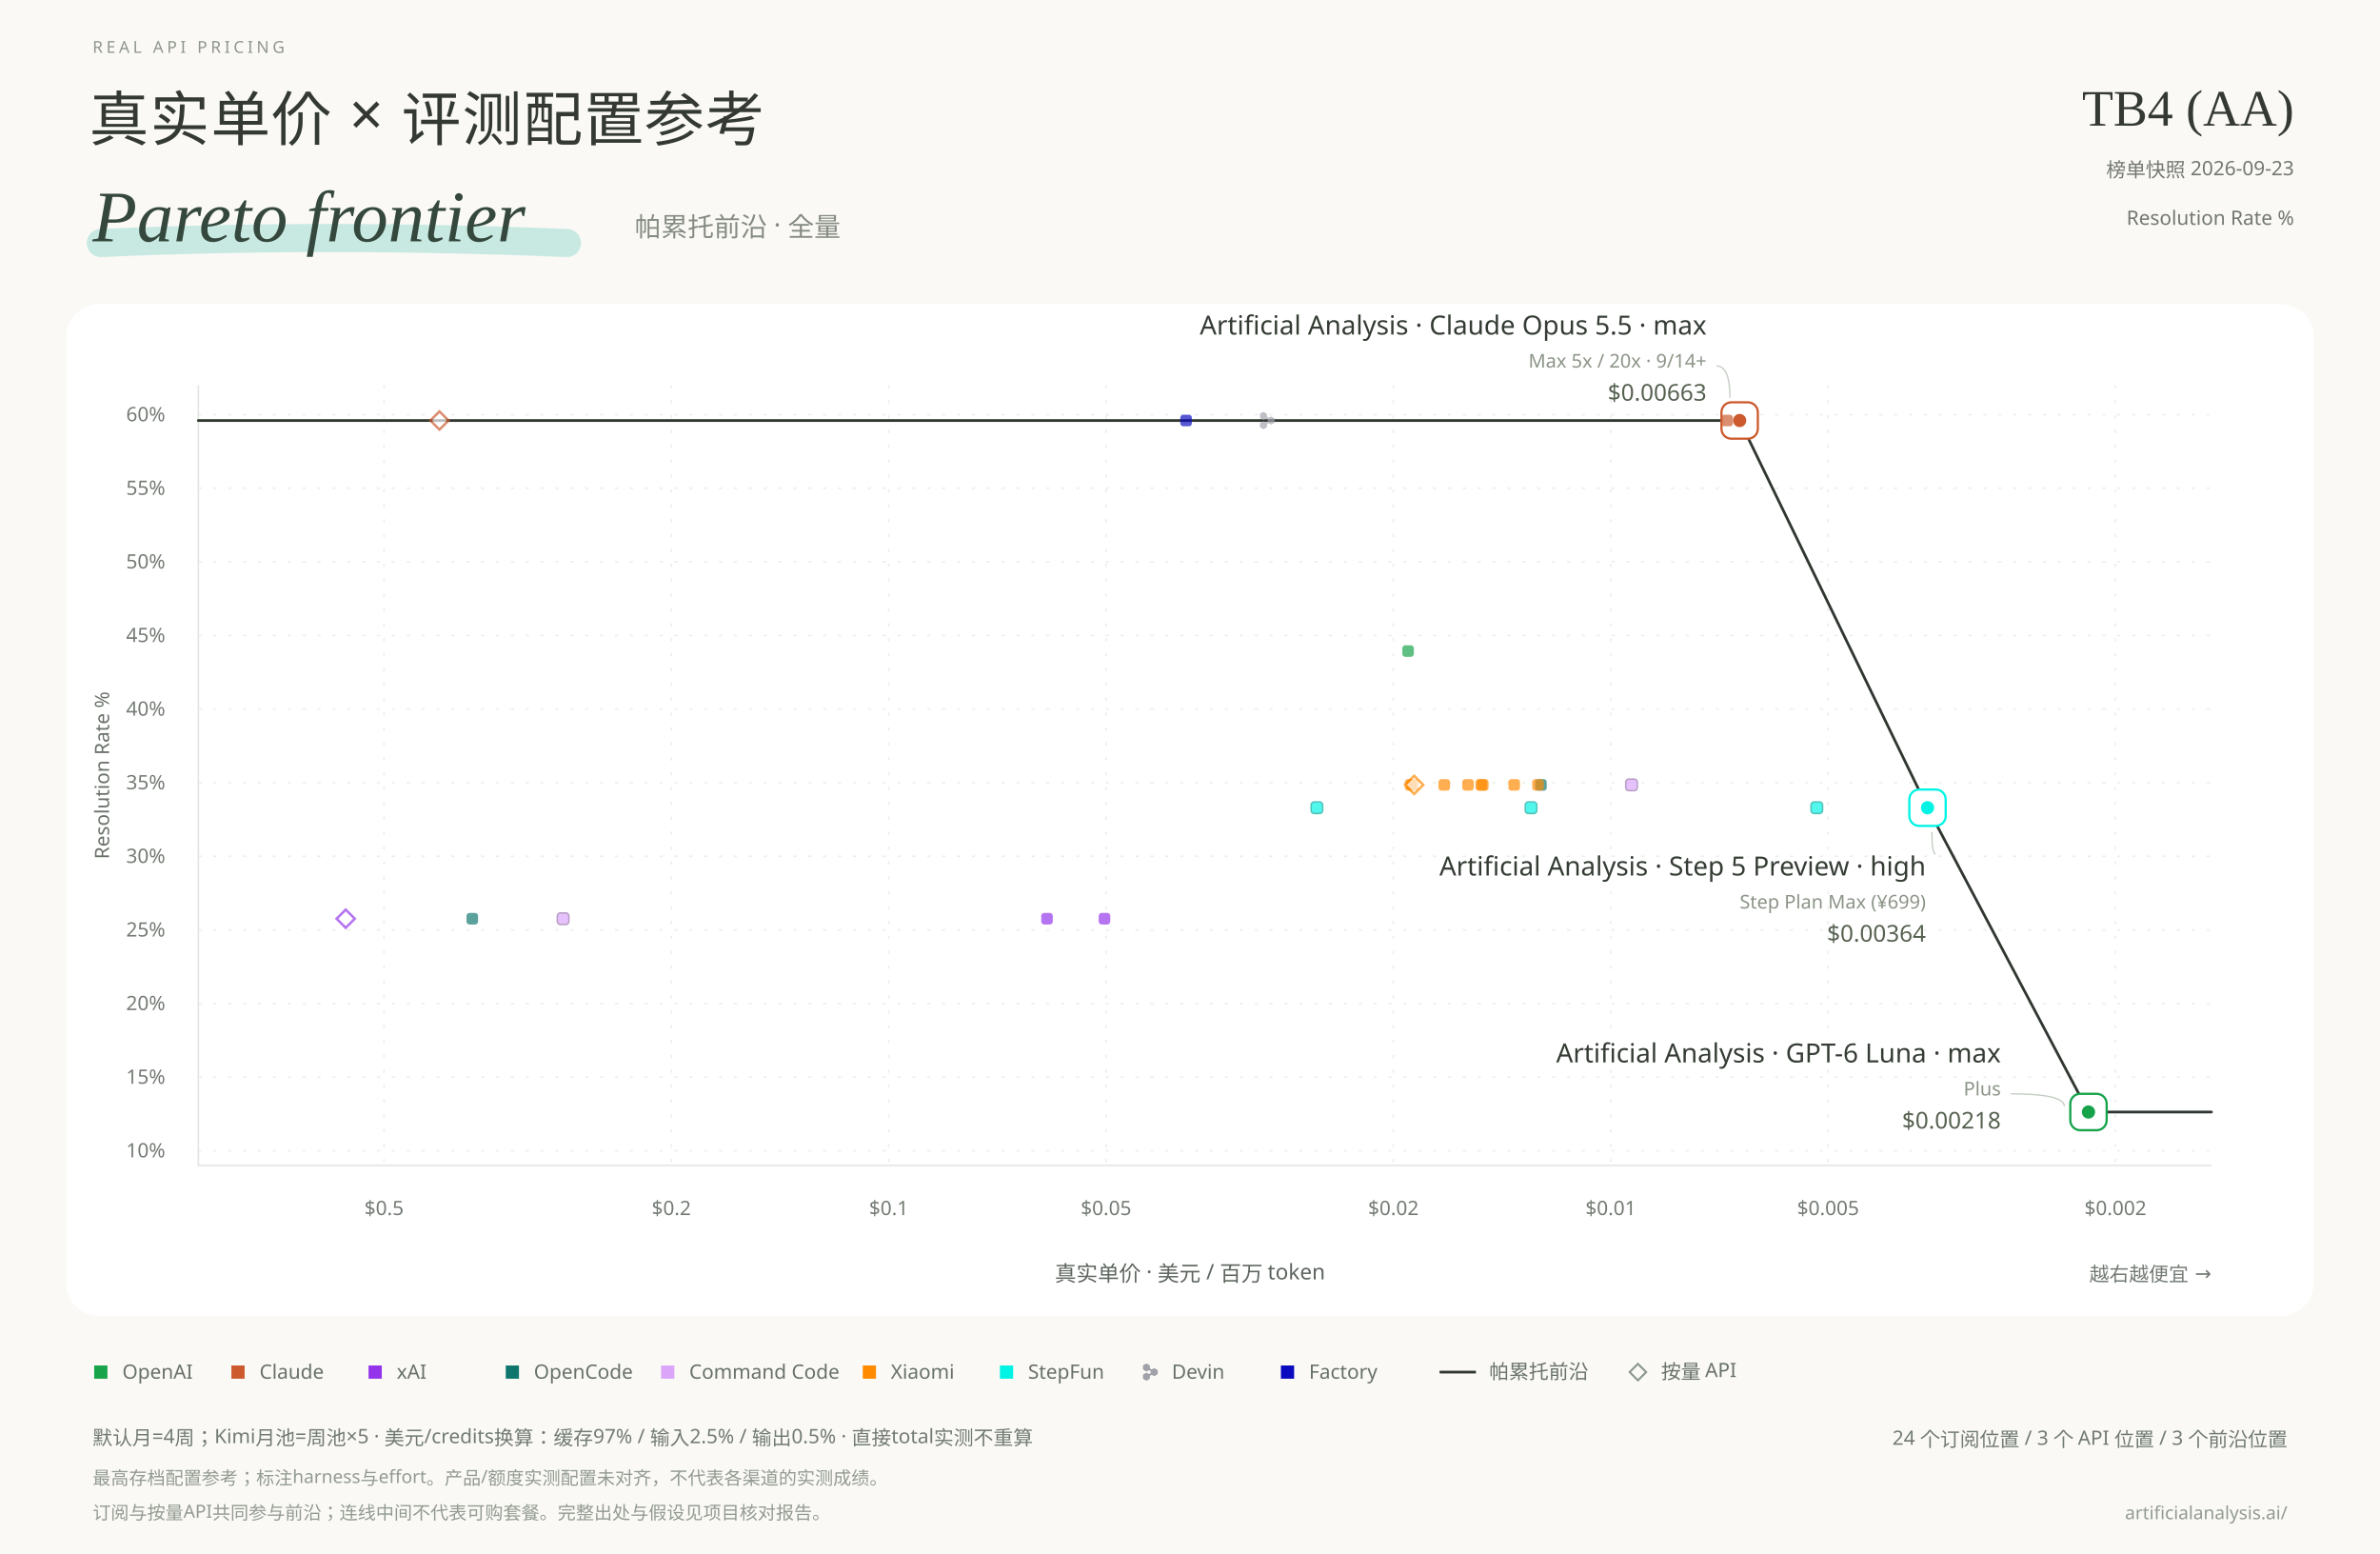
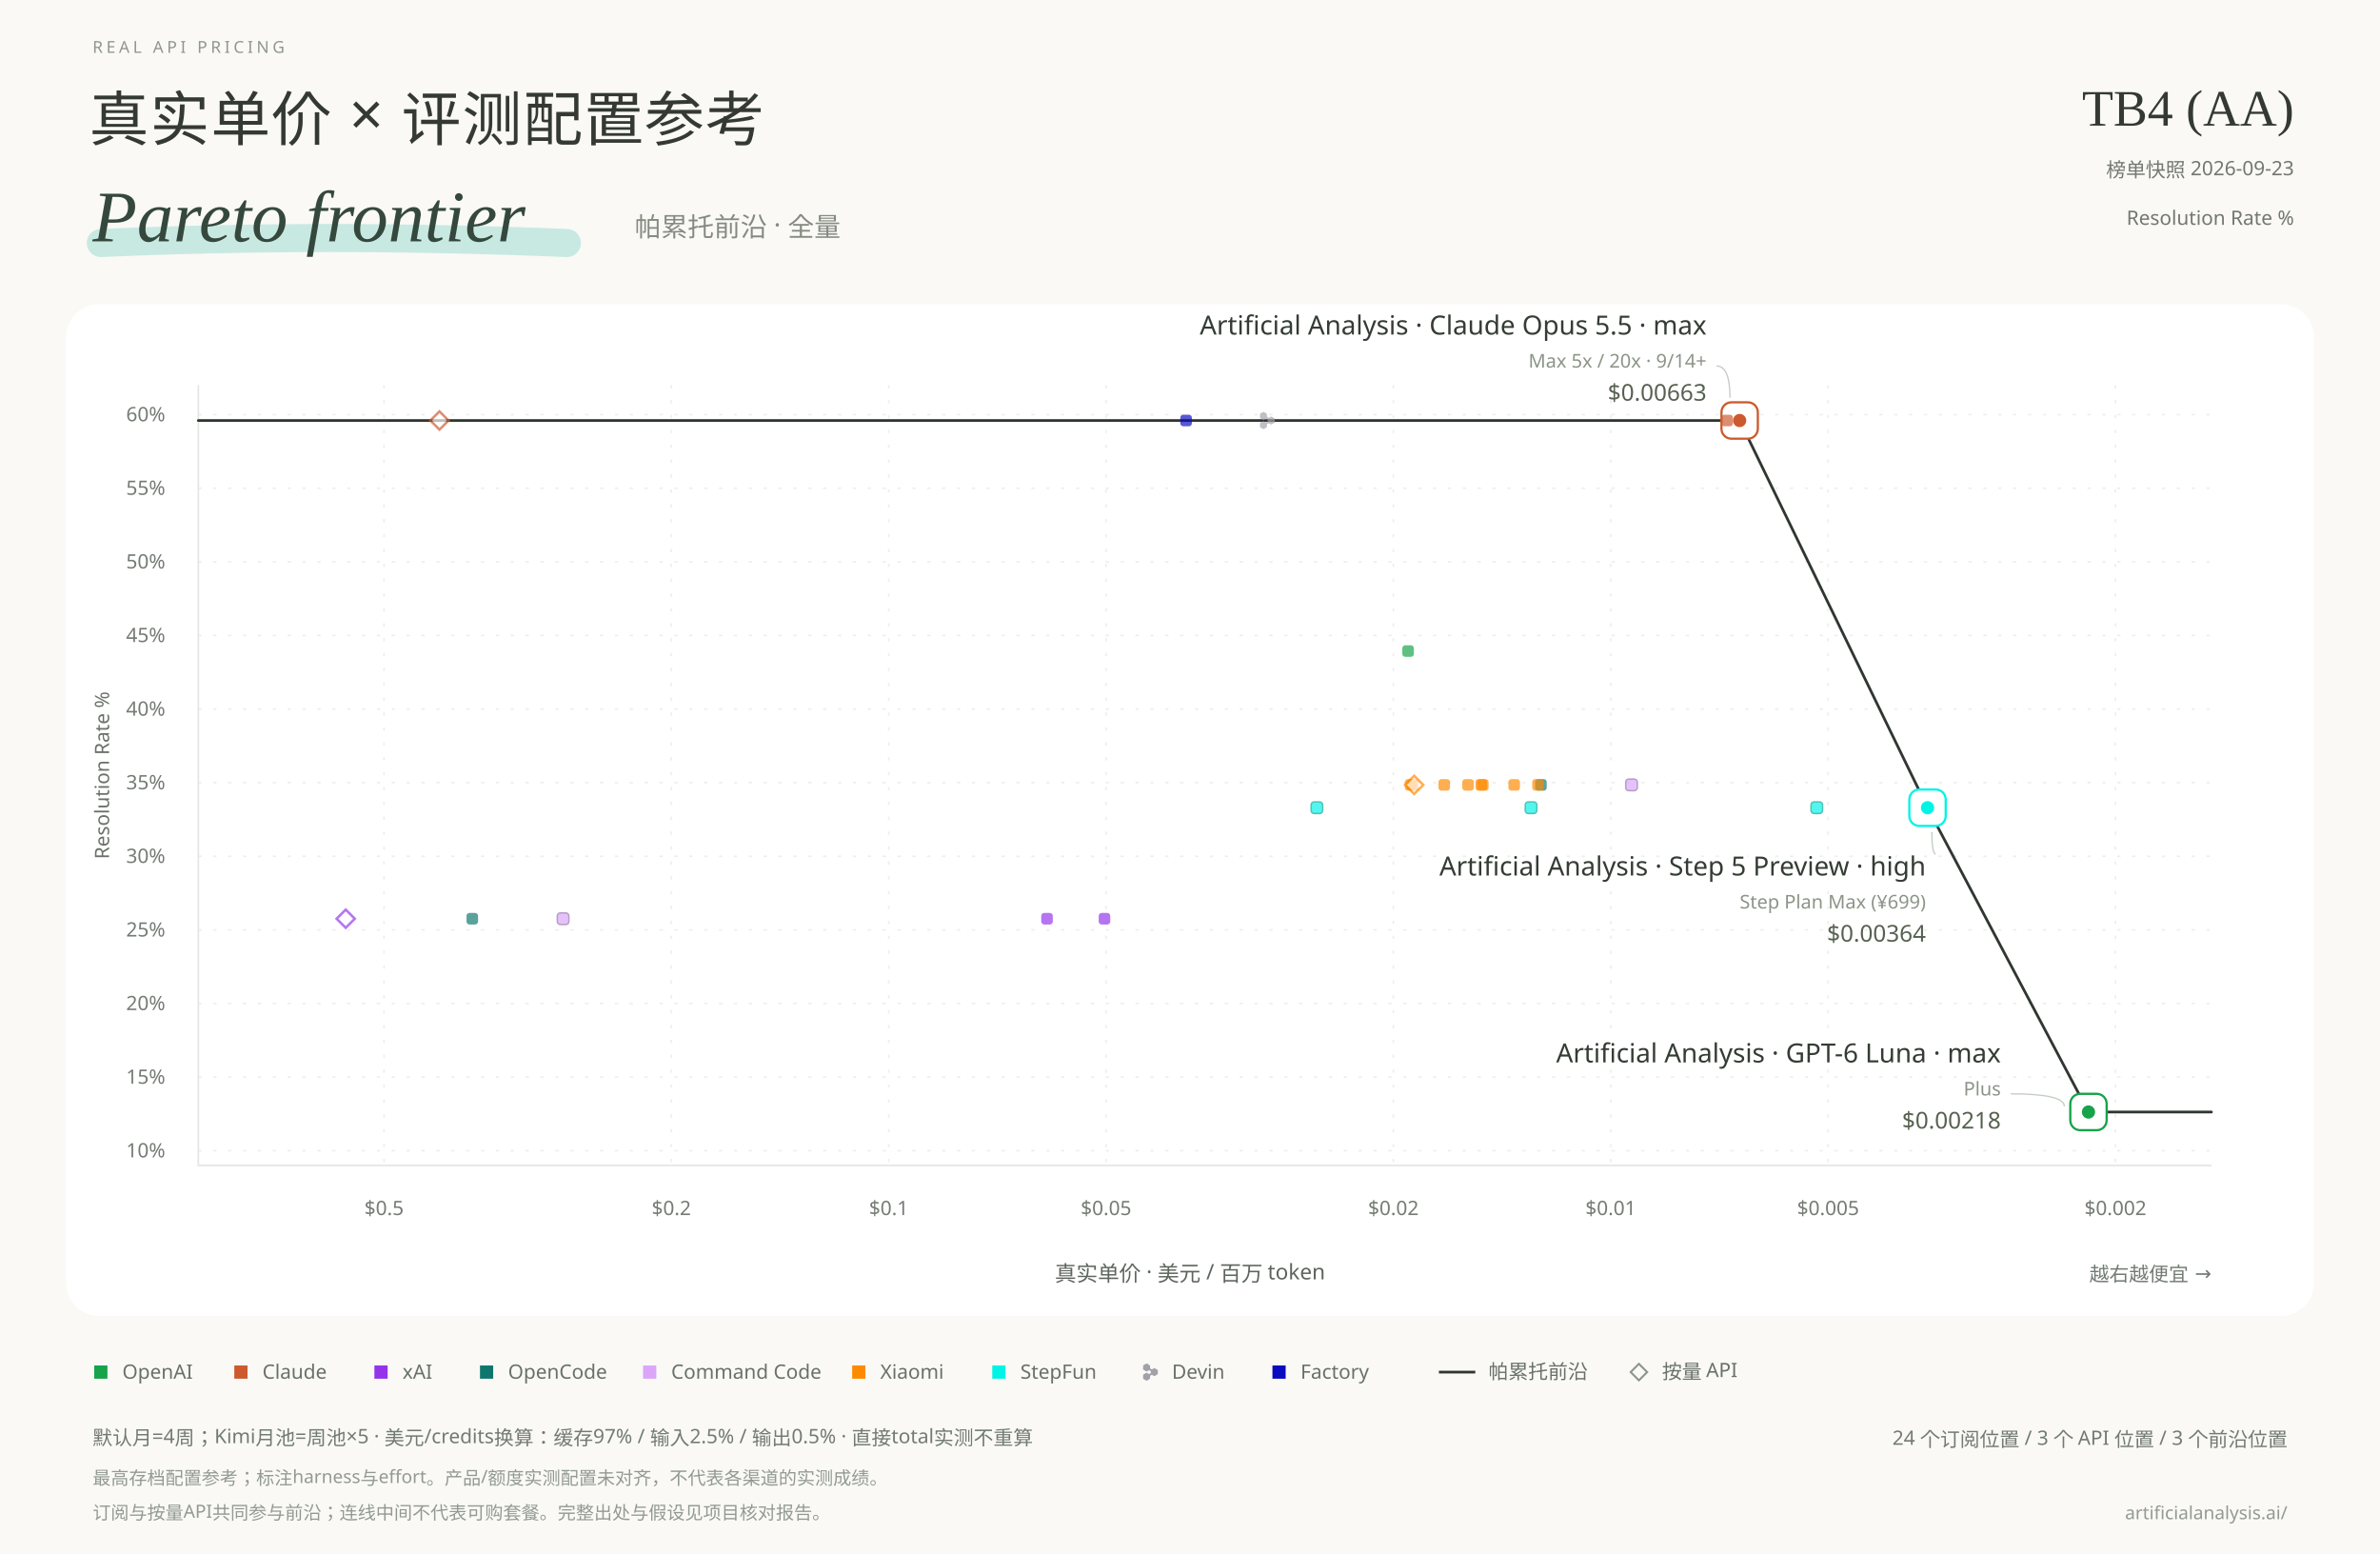
<svg xmlns="http://www.w3.org/2000/svg" width="1440" height="940" viewBox="0 0 1440 940" role="img" aria-labelledby="title desc">
  <style>text{font-family:"Microsoft YaHei","Segoe UI",sans-serif} .serif{font-family:"Times New Roman",serif} .number{font-family:"Segoe UI",sans-serif;font-variant-numeric:tabular-nums} .label-name{paint-order:stroke;stroke:#fff;stroke-width:5px;stroke-linejoin:round} .point:hover{opacity:1}</style>
  <rect width="1440" height="940" fill="#FAF9F6" />
  <text x="56.000" y="32.000" font-size="10" fill="#90968D" text-anchor="start" font-weight="400" letter-spacing="2.1">REAL API PRICING</text>
  <text x="54.000" y="85.000" font-size="36" fill="#343A33" text-anchor="start" font-weight="300" letter-spacing=".8">真实单价 × 评测配置参考</text>
  <path d="M61 147 Q197 141 343 147" stroke="#9FDDD0" stroke-width="17" stroke-linecap="round" opacity=".55" fill="none" />
  <text x="56.000" y="146.000" font-size="44" fill="#35483E" text-anchor="start" font-weight="400" class="serif" font-style="italic">Pareto frontier</text>
  <text x="384.000" y="143.000" font-size="16" fill="#858B81" text-anchor="start" font-weight="300">帕累托前沿 · 全量</text>
  <text x="1388.000" y="76.000" font-size="31" fill="#343A33" text-anchor="end" font-weight="400" class="serif">TB4 (AA)</text>
  <text x="1388.000" y="107.000" font-size="12" fill="#737771" text-anchor="end" font-weight="400">榜单快照  2026-09-23</text>
  <text x="1388.000" y="136.000" font-size="12" fill="#737771" text-anchor="end" font-weight="400">Resolution Rate %</text>
  <rect x="40" y="184" width="1360" height="612" rx="20" fill="#FFFFFF" />
  <path d="M1279.914 233V705" stroke="#E8EBE7" stroke-dasharray="2 7" opacity=".8" />
  <text x="1279.914" y="735.000" font-size="12" fill="#747B74" text-anchor="middle" font-weight="400" class="number">$0.002</text>
  <path d="M1106.072 233V705" stroke="#E8EBE7" stroke-dasharray="2 7" opacity=".8" />
  <text x="1106.072" y="735.000" font-size="12" fill="#747B74" text-anchor="middle" font-weight="400" class="number">$0.005</text>
  <path d="M974.565 233V705" stroke="#E8EBE7" stroke-dasharray="2 7" opacity=".8" />
  <text x="974.565" y="735.000" font-size="12" fill="#747B74" text-anchor="middle" font-weight="400" class="number">$0.01</text>
  <path d="M843.058 233V705" stroke="#E8EBE7" stroke-dasharray="2 7" opacity=".8" />
  <text x="843.058" y="735.000" font-size="12" fill="#747B74" text-anchor="middle" font-weight="400" class="number">$0.02</text>
  <path d="M669.215 233V705" stroke="#E8EBE7" stroke-dasharray="2 7" opacity=".8" />
  <text x="669.215" y="735.000" font-size="12" fill="#747B74" text-anchor="middle" font-weight="400" class="number">$0.05</text>
  <path d="M537.708 233V705" stroke="#E8EBE7" stroke-dasharray="2 7" opacity=".8" />
  <text x="537.708" y="735.000" font-size="12" fill="#747B74" text-anchor="middle" font-weight="400" class="number">$0.1</text>
  <path d="M406.201 233V705" stroke="#E8EBE7" stroke-dasharray="2 7" opacity=".8" />
  <text x="406.201" y="735.000" font-size="12" fill="#747B74" text-anchor="middle" font-weight="400" class="number">$0.2</text>
  <path d="M232.359 233V705" stroke="#E8EBE7" stroke-dasharray="2 7" opacity=".8" />
  <text x="232.359" y="735.000" font-size="12" fill="#747B74" text-anchor="middle" font-weight="400" class="number">$0.5</text>
  <path d="M120 696.094H1338" stroke="#E8EBE7" stroke-dasharray="2 7" opacity=".8" />
  <text x="100.000" y="700.094" font-size="12" fill="#747B74" text-anchor="end" font-weight="400" class="number">10%</text>
  <path d="M120 651.566H1338" stroke="#E8EBE7" stroke-dasharray="2 7" opacity=".8" />
  <text x="100.000" y="655.566" font-size="12" fill="#747B74" text-anchor="end" font-weight="400" class="number">15%</text>
  <path d="M120 607.038H1338" stroke="#E8EBE7" stroke-dasharray="2 7" opacity=".8" />
  <text x="100.000" y="611.038" font-size="12" fill="#747B74" text-anchor="end" font-weight="400" class="number">20%</text>
  <path d="M120 562.509H1338" stroke="#E8EBE7" stroke-dasharray="2 7" opacity=".8" />
  <text x="100.000" y="566.509" font-size="12" fill="#747B74" text-anchor="end" font-weight="400" class="number">25%</text>
  <path d="M120 517.981H1338" stroke="#E8EBE7" stroke-dasharray="2 7" opacity=".8" />
  <text x="100.000" y="521.981" font-size="12" fill="#747B74" text-anchor="end" font-weight="400" class="number">30%</text>
  <path d="M120 473.453H1338" stroke="#E8EBE7" stroke-dasharray="2 7" opacity=".8" />
  <text x="100.000" y="477.453" font-size="12" fill="#747B74" text-anchor="end" font-weight="400" class="number">35%</text>
  <path d="M120 428.925H1338" stroke="#E8EBE7" stroke-dasharray="2 7" opacity=".8" />
  <text x="100.000" y="432.925" font-size="12" fill="#747B74" text-anchor="end" font-weight="400" class="number">40%</text>
  <path d="M120 384.396H1338" stroke="#E8EBE7" stroke-dasharray="2 7" opacity=".8" />
  <text x="100.000" y="388.396" font-size="12" fill="#747B74" text-anchor="end" font-weight="400" class="number">45%</text>
  <path d="M120 339.868H1338" stroke="#E8EBE7" stroke-dasharray="2 7" opacity=".8" />
  <text x="100.000" y="343.868" font-size="12" fill="#747B74" text-anchor="end" font-weight="400" class="number">50%</text>
  <path d="M120 295.340H1338" stroke="#E8EBE7" stroke-dasharray="2 7" opacity=".8" />
  <text x="100.000" y="299.340" font-size="12" fill="#747B74" text-anchor="end" font-weight="400" class="number">55%</text>
  <path d="M120 250.811H1338" stroke="#E8EBE7" stroke-dasharray="2 7" opacity=".8" />
  <text x="100.000" y="254.811" font-size="12" fill="#747B74" text-anchor="end" font-weight="400" class="number">60%</text>
  <path d="M120 233V705H1338" fill="none" stroke="#E3E7E2" />
  <text x="66.000" y="469.000" font-size="12" fill="#697169" text-anchor="middle" font-weight="400" transform="rotate(-90 66 469.0)">Resolution Rate %</text>
  <text x="720.000" y="775.000" font-size="13" fill="#5D655E" text-anchor="middle" font-weight="400">真实单价 · 美元 / 百万 token</text>
  <text x="1338.000" y="775.000" font-size="12" fill="#737B74" text-anchor="end" font-weight="400">越右越便宜 →</text>
  <path id="frontier" d="M120.000,254.374 L1052.564,254.374 L1166.232,488.592 L1263.620,672.672 L1338.000,672.672" fill="none" stroke="#303630" stroke-width="1.65" stroke-linecap="round" stroke-linejoin="round" />
  <g class="point" data-billing="subscription" data-frontier="false" data-price="0.019083969" data-score="43.94" data-x="851.953" data-y="393.836" transform="translate(851.953 393.836)">
    <rect x="-3.5" y="-3.5" width="7" height="7" rx="1.8" fill="#16A34A" opacity=".68" />
  </g>
  <g class="point" data-billing="subscription" data-frontier="true" data-price="0.0021793614" data-score="12.63" data-x="1263.620" data-y="672.672" transform="translate(1263.620 672.672)">
    <rect x="-11" y="-11" width="22" height="22" rx="6" fill="#FFF" stroke="#16A34A" stroke-width="1.35" />
    <circle r="4" fill="#16A34A" />
  </g>
  <g class="point" data-billing="subscription" data-frontier="false" data-price="0.029895366" data-score="59.6" data-x="766.794" data-y="254.374" transform="translate(766.794 254.374)">
    <path transform="translate(-4.46 -5.23) scale(0.091)" d="M0 38.652V14.835C7.06768e-06 13.788 0.546 12.821 1.431 12.298L21.581 0.393C22.467 -0.131 23.558 -0.131 24.444 0.393L44.594 12.298C45.48 12.821 46.025 13.788 46.025 14.835V26.998C46.114 31.04 48.201 34.938 51.872 37.108C55.544 39.277 59.886 39.178 63.351 37.235L73.644 31.153C74.53 30.63 75.621 30.63 76.507 31.153L96.657 43.058C97.543 43.582 98.088 44.549 98.088 45.596V69.406C98.088 70.453 97.543 71.42 96.657 71.943L76.507 83.849C75.621 84.372 74.53 84.372 73.644 83.849L63.434 77.816C59.956 75.828 55.574 75.71 51.873 77.896C48.202 80.065 46.115 83.963 46.026 88.005V100.165C46.026 101.212 45.48 102.179 44.595 102.702L24.445 114.607C23.559 115.131 22.468 115.131 21.582 114.607L1.432 102.702C0.547 102.179 0.001 101.212 0.001 100.165V76.355C0.001 75.308 0.547 74.341 1.432 73.817L21.582 61.912C22.468 61.389 23.559 61.389 24.445 61.912L34.762 68.008C38.222 69.937 42.553 70.031 46.215 67.867C49.916 65.68 52.006 61.737 52.063 57.66C51.975 53.619 49.887 49.303 46.216 47.133C42.545 44.964 38.202 45.063 34.737 47.006L24.397 53.15C23.507 53.679 22.409 53.678 21.52 53.149L1.423 41.184C0.542 40.66 -7.06754e-06 39.695 0 38.652Z" fill="#A1A1AA" opacity="0.68" />
  </g>
  <g class="point" data-billing="subscription" data-frontier="false" data-price="0.038737168" data-score="59.6" data-x="717.637" data-y="254.374" transform="translate(717.637 254.374)">
    <rect x="-3.5" y="-3.5" width="7" height="7" rx="1.8" fill="#0A0ABF" opacity=".68" />
  </g>
  <g class="point" data-billing="subscription" data-frontier="true" data-price="0.0066291018" data-score="59.6" data-x="1052.564" data-y="254.374" transform="translate(1052.564 254.374)">
    <rect x="-11" y="-11" width="22" height="22" rx="6" fill="#FFF" stroke="#CC5A2E" stroke-width="1.35" />
    <circle r="4" fill="#CC5A2E" />
  </g>
  <g class="point" data-billing="subscription" data-frontier="false" data-price="0.0068989307" data-score="59.6" data-x="1044.994" data-y="254.374" transform="translate(1044.994 254.374)">
    <rect x="-3.5" y="-3.5" width="7" height="7" rx="1.8" fill="#CC5A2E" opacity=".68" />
  </g>
  <g class="point" data-billing="subscription" data-frontier="false" data-price="0.060362173" data-score="25.76" data-x="633.483" data-y="555.741" transform="translate(633.483 555.741)">
    <rect x="-3.5" y="-3.5" width="7" height="7" rx="1.8" fill="#9333EA" opacity=".68" />
  </g>
  <g class="point" data-billing="subscription" data-frontier="false" data-price="0.050251256" data-score="25.76" data-x="668.264" data-y="555.741" transform="translate(668.264 555.741)">
    <rect x="-3.5" y="-3.5" width="7" height="7" rx="1.8" fill="#9333EA" opacity=".68" />
  </g>
  <g class="point" data-billing="subscription" data-frontier="false" data-price="0.37735849" data-score="25.76" data-x="285.750" data-y="555.741" transform="translate(285.750 555.741)">
    <rect x="-3.5" y="-3.5" width="7" height="7" rx="1.8" fill="#0F766E" opacity=".68" />
  </g>
  <g class="point" data-billing="subscription" data-frontier="false" data-price="0.012493753" data-score="34.85" data-x="932.324" data-y="474.789" transform="translate(932.324 474.789)">
    <rect x="-3.5" y="-3.5" width="7" height="7" rx="1.8" fill="#0F766E" opacity=".68" />
  </g>
  <g class="point" data-billing="subscription" data-frontier="false" data-price="0.28248588" data-score="25.76" data-x="340.688" data-y="555.741" transform="translate(340.688 555.741)">
    <rect x="-3.5" y="-3.5" width="7" height="7" rx="1.8" fill="#DBA6FA" opacity=".68" stroke="#9571AA" stroke-width=".9" />
  </g>
  <g class="point" data-billing="subscription" data-frontier="false" data-price="0.0093589144" data-score="34.85" data-x="987.135" data-y="474.789" transform="translate(987.135 474.789)">
    <rect x="-3.5" y="-3.5" width="7" height="7" rx="1.8" fill="#DBA6FA" opacity=".68" stroke="#9571AA" stroke-width=".9" />
  </g>
  <g class="point" data-billing="subscription" data-frontier="false" data-price="0.025524451" data-score="33.3" data-x="796.783" data-y="488.592" transform="translate(796.783 488.592)">
    <rect x="-3.5" y="-3.5" width="7" height="7" rx="1.8" fill="#00F4E5" opacity=".68" stroke="#00A69C" stroke-width=".9" />
  </g>
  <g class="point" data-billing="subscription" data-frontier="false" data-price="0.012893591" data-score="33.3" data-x="926.347" data-y="488.592" transform="translate(926.347 488.592)">
    <rect x="-3.5" y="-3.5" width="7" height="7" rx="1.8" fill="#00F4E5" opacity=".68" stroke="#00A69C" stroke-width=".9" />
  </g>
  <g class="point" data-billing="subscription" data-frontier="false" data-price="0.0051833009" data-score="33.3" data-x="1099.241" data-y="488.592" transform="translate(1099.241 488.592)">
    <rect x="-3.5" y="-3.5" width="7" height="7" rx="1.8" fill="#00F4E5" opacity=".68" stroke="#00A69C" stroke-width=".9" />
  </g>
  <g class="point" data-billing="subscription" data-frontier="true" data-price="0.0036413211" data-score="33.3" data-x="1166.232" data-y="488.592" transform="translate(1166.232 488.592)">
    <rect x="-11" y="-11" width="22" height="22" rx="6" fill="#FFF" stroke="#00F4E5" stroke-width="1.35" />
    <circle r="4" fill="#00F4E5" />
  </g>
  <g class="point" data-billing="subscription" data-frontier="false" data-price="0.018927445" data-score="34.85" data-x="853.515" data-y="474.789" transform="translate(853.515 474.789)">
    <rect x="-3.5" y="-3.5" width="7" height="7" rx="1.8" fill="#FF8A00" opacity=".68" />
  </g>
  <g class="point" data-billing="subscription" data-frontier="false" data-price="0.01511335" data-score="34.85" data-x="896.210" data-y="474.789" transform="translate(896.210 474.789)">
    <rect x="-3.5" y="-3.5" width="7" height="7" rx="1.8" fill="#FF8A00" opacity=".68" />
  </g>
  <g class="point" data-billing="subscription" data-frontier="false" data-price="0.01880141" data-score="34.85" data-x="854.783" data-y="474.789" transform="translate(854.783 474.789)">
    <rect x="-3.5" y="-3.5" width="7" height="7" rx="1.8" fill="#FF8A00" opacity=".68" />
  </g>
  <g class="point" data-billing="subscription" data-frontier="false" data-price="0.015037594" data-score="34.85" data-x="897.163" data-y="474.789" transform="translate(897.163 474.789)">
    <rect x="-3.5" y="-3.5" width="7" height="7" rx="1.8" fill="#FF8A00" opacity=".68" />
  </g>
  <g class="point" data-billing="subscription" data-frontier="false" data-price="0.017006803" data-score="34.85" data-x="873.816" data-y="474.789" transform="translate(873.816 474.789)">
    <rect x="-3.5" y="-3.5" width="7" height="7" rx="1.8" fill="#FF8A00" opacity=".68" />
  </g>
  <g class="point" data-billing="subscription" data-frontier="false" data-price="0.013605442" data-score="34.85" data-x="916.152" data-y="474.789" transform="translate(916.152 474.789)">
    <rect x="-3.5" y="-3.5" width="7" height="7" rx="1.8" fill="#FF8A00" opacity=".68" />
  </g>
  <g class="point" data-billing="subscription" data-frontier="false" data-price="0.015762926" data-score="34.85" data-x="888.226" data-y="474.789" transform="translate(888.226 474.789)">
    <rect x="-3.5" y="-3.5" width="7" height="7" rx="1.8" fill="#FF8A00" opacity=".68" />
  </g>
  <g class="point" data-billing="subscription" data-frontier="false" data-price="0.01261034" data-score="34.85" data-x="930.562" data-y="474.789" transform="translate(930.562 474.789)">
    <rect x="-3.5" y="-3.5" width="7" height="7" rx="1.8" fill="#FF8A00" opacity=".68" />
  </g>
  <g class="point" data-billing="metered" data-frontier="false" data-price="0.565" data-score="25.76" data-x="209.171" data-y="555.741" transform="translate(209.171 555.741)">
    <path d="M0 -5.5L5.5 0 0 5.5 -5.5 0Z" fill="white" stroke="#9333EA" stroke-width="1.5" opacity=".68" />
  </g>
  <g class="point" data-billing="metered" data-frontier="false" data-price="0.018717" data-score="34.85" data-x="855.637" data-y="474.789" transform="translate(855.637 474.789)">
    <path d="M0 -5.5L5.5 0 0 5.5 -5.5 0Z" fill="white" stroke="#FF8A00" stroke-width="1.5" opacity=".68" />
  </g>
  <g class="point" data-billing="metered" data-frontier="false" data-price="0.419" data-score="59.6" data-x="265.890" data-y="254.374" transform="translate(265.890 254.374)">
    <path d="M0 -5.5L5.5 0 0 5.5 -5.5 0Z" fill="white" stroke="#CC5A2E" stroke-width="1.5" opacity=".68" />
  </g>
  <g class="front-label" data-model="claude-opus-5.5">
    <path d="M1046.705,240.565Q1046.705,221.374 1038.564,221.374" stroke="#C4CDC3" stroke-width=".8" fill="none" />
    <text x="1032.564" y="202.374" font-size="16" fill="#343C34" text-anchor="end" font-weight="400" class="label-name">Artificial Analysis · Claude Opus 5.5 · max</text>
    <text x="1032.564" y="222.374" font-size="11.5" fill="#8B9487" text-anchor="end" font-weight="400">Max 5x / 20x · 9/14+</text>
    <text x="1032.564" y="242.374" font-size="14" fill="#566150" text-anchor="end" font-weight="400" class="number">$0.00663</text>
  </g>
  <g class="front-label" data-model="step-5-preview">
    <path d="M1168.869,503.359Q1168.869,516.592 1171.232,516.592" stroke="#C4CDC3" stroke-width=".8" fill="none" />
    <text x="1165.232" y="529.592" font-size="16" fill="#343C34" text-anchor="end" font-weight="400" class="label-name">Artificial Analysis · Step 5 Preview · high</text>
    <text x="1165.232" y="549.592" font-size="11.5" fill="#8B9487" text-anchor="end" font-weight="400">Step Plan Max (¥699)</text>
    <text x="1165.232" y="569.592" font-size="14" fill="#566150" text-anchor="end" font-weight="400" class="number">$0.00364</text>
  </g>
  <g class="front-label" data-model="gpt-6-luna">
    <path d="M1249.015,669.254Q1249.015,661.672 1216.620,661.672" stroke="#C4CDC3" stroke-width=".8" fill="none" />
    <text x="1210.620" y="642.672" font-size="16" fill="#343C34" text-anchor="end" font-weight="400" class="label-name">Artificial Analysis · GPT-6 Luna · max</text>
    <text x="1210.620" y="662.672" font-size="11.5" fill="#8B9487" text-anchor="end" font-weight="400">Plus</text>
    <text x="1210.620" y="682.672" font-size="14" fill="#566150" text-anchor="end" font-weight="400" class="number">$0.00218</text>
  </g>
  <rect x="57" y="826" width="8" height="8" fill="#16A34A" />
  <text x="74.000" y="834.000" font-size="12" fill="#687168" text-anchor="start" font-weight="400">OpenAI</text>
-   <rect x="140" y="826" width="8" height="8" fill="#CC5A2E" />
-   <text x="157.000" y="834.000" font-size="12" fill="#687168" text-anchor="start" font-weight="400">Claude</text>
-   <rect x="223" y="826" width="8" height="8" fill="#9333EA" />
-   <text x="240.000" y="834.000" font-size="12" fill="#687168" text-anchor="start" font-weight="400">xAI</text>
-   <rect x="306" y="826" width="8" height="8" fill="#0F766E" />
-   <text x="323.000" y="834.000" font-size="12" fill="#687168" text-anchor="start" font-weight="400">OpenCode</text>
-   <rect x="400" y="826" width="8" height="8" fill="#DBA6FA" />
-   <text x="417.000" y="834.000" font-size="12" fill="#687168" text-anchor="start" font-weight="400">Command Code</text>
-   <rect x="522" y="826" width="8" height="8" fill="#FF8A00" />
-   <text x="539.000" y="834.000" font-size="12" fill="#687168" text-anchor="start" font-weight="400">Xiaomi</text>
-   <rect x="605" y="826" width="8" height="8" fill="#00F4E5" />
-   <text x="622.000" y="834.000" font-size="12" fill="#687168" text-anchor="start" font-weight="400">StepFun</text>
-   <path transform="translate(691.54 824.77) scale(0.091)" d="M0 38.652V14.835C7.06768e-06 13.788 0.546 12.821 1.431 12.298L21.581 0.393C22.467 -0.131 23.558 -0.131 24.444 0.393L44.594 12.298C45.48 12.821 46.025 13.788 46.025 14.835V26.998C46.114 31.04 48.201 34.938 51.872 37.108C55.544 39.277 59.886 39.178 63.351 37.235L73.644 31.153C74.53 30.63 75.621 30.63 76.507 31.153L96.657 43.058C97.543 43.582 98.088 44.549 98.088 45.596V69.406C98.088 70.453 97.543 71.42 96.657 71.943L76.507 83.849C75.621 84.372 74.53 84.372 73.644 83.849L63.434 77.816C59.956 75.828 55.574 75.71 51.873 77.896C48.202 80.065 46.115 83.963 46.026 88.005V100.165C46.026 101.212 45.48 102.179 44.595 102.702L24.445 114.607C23.559 115.131 22.468 115.131 21.582 114.607L1.432 102.702C0.547 102.179 0.001 101.212 0.001 100.165V76.355C0.001 75.308 0.547 74.341 1.432 73.817L21.582 61.912C22.468 61.389 23.559 61.389 24.445 61.912L34.762 68.008C38.222 69.937 42.553 70.031 46.215 67.867C49.916 65.68 52.006 61.737 52.063 57.66C51.975 53.619 49.887 49.303 46.216 47.133C42.545 44.964 38.202 45.063 34.737 47.006L24.397 53.15C23.507 53.679 22.409 53.678 21.52 53.149L1.423 41.184C0.542 40.66 -7.06754e-06 39.695 0 38.652Z" fill="#A1A1AA" opacity="1.0" />
-   <text x="709.000" y="834.000" font-size="12" fill="#687168" text-anchor="start" font-weight="400">Devin</text>
-   <rect x="775" y="826" width="8" height="8" fill="#0A0ABF" />
-   <text x="792.000" y="834.000" font-size="12" fill="#687168" text-anchor="start" font-weight="400">Factory</text>
-   <path d="M871 830h22" stroke="#303630" stroke-width="1.65" />
-   <text x="901.000" y="834.000" font-size="12" fill="#687168" text-anchor="start" font-weight="400">帕累托前沿</text>
-   <path d="M991 825l5 5-5 5-5-5Z" fill="none" stroke="#8B958D" stroke-width="1.2" />
-   <text x="1005.000" y="834.000" font-size="12" fill="#687168" text-anchor="start" font-weight="400">按量 API</text>
+   <rect x="141.76" y="826" width="8" height="8" fill="#CC5A2E" />
+   <text x="158.760" y="834.000" font-size="12" fill="#687168" text-anchor="start" font-weight="400">Claude</text>
+   <rect x="226.52" y="826" width="8" height="8" fill="#9333EA" />
+   <text x="243.520" y="834.000" font-size="12" fill="#687168" text-anchor="start" font-weight="400">xAI</text>
+   <rect x="290.4" y="826" width="8" height="8" fill="#0F766E" />
+   <text x="307.400" y="834.000" font-size="12" fill="#687168" text-anchor="start" font-weight="400">OpenCode</text>
+   <rect x="389.08" y="826" width="8" height="8" fill="#DBA6FA" />
+   <text x="406.080" y="834.000" font-size="12" fill="#687168" text-anchor="start" font-weight="400">Command Code</text>
+   <rect x="515.6" y="826" width="8" height="8" fill="#FF8A00" />
+   <text x="532.600" y="834.000" font-size="12" fill="#687168" text-anchor="start" font-weight="400">Xiaomi</text>
+   <rect x="600.36" y="826" width="8" height="8" fill="#00F4E5" />
+   <text x="617.360" y="834.000" font-size="12" fill="#687168" text-anchor="start" font-weight="400">StepFun</text>
+   <path transform="translate(691.62 824.77) scale(0.091)" d="M0 38.652V14.835C7.06768e-06 13.788 0.546 12.821 1.431 12.298L21.581 0.393C22.467 -0.131 23.558 -0.131 24.444 0.393L44.594 12.298C45.48 12.821 46.025 13.788 46.025 14.835V26.998C46.114 31.04 48.201 34.938 51.872 37.108C55.544 39.277 59.886 39.178 63.351 37.235L73.644 31.153C74.53 30.63 75.621 30.63 76.507 31.153L96.657 43.058C97.543 43.582 98.088 44.549 98.088 45.596V69.406C98.088 70.453 97.543 71.42 96.657 71.943L76.507 83.849C75.621 84.372 74.53 84.372 73.644 83.849L63.434 77.816C59.956 75.828 55.574 75.71 51.873 77.896C48.202 80.065 46.115 83.963 46.026 88.005V100.165C46.026 101.212 45.48 102.179 44.595 102.702L24.445 114.607C23.559 115.131 22.468 115.131 21.582 114.607L1.432 102.702C0.547 102.179 0.001 101.212 0.001 100.165V76.355C0.001 75.308 0.547 74.341 1.432 73.817L21.582 61.912C22.468 61.389 23.559 61.389 24.445 61.912L34.762 68.008C38.222 69.937 42.553 70.031 46.215 67.867C49.916 65.68 52.006 61.737 52.063 57.66C51.975 53.619 49.887 49.303 46.216 47.133C42.545 44.964 38.202 45.063 34.737 47.006L24.397 53.15C23.507 53.679 22.409 53.678 21.52 53.149L1.423 41.184C0.542 40.66 -7.06754e-06 39.695 0 38.652Z" fill="#A1A1AA" opacity="1.0" />
+   <text x="709.080" y="834.000" font-size="12" fill="#687168" text-anchor="start" font-weight="400">Devin</text>
+   <rect x="769.88" y="826" width="8" height="8" fill="#0A0ABF" />
+   <text x="786.880" y="834.000" font-size="12" fill="#687168" text-anchor="start" font-weight="400">Factory</text>
+   <path d="M870.6 830h22" stroke="#303630" stroke-width="1.65" />
+   <text x="900.600" y="834.000" font-size="12" fill="#687168" text-anchor="start" font-weight="400">帕累托前沿</text>
+   <path d="M991.6 825l5 5-5 5-5-5Z" fill="none" stroke="#8B958D" stroke-width="1.2" />
+   <text x="1005.600" y="834.000" font-size="12" fill="#687168" text-anchor="start" font-weight="400">按量 API</text>
  <text x="56.000" y="874.000" font-size="12" fill="#727B72" text-anchor="start" font-weight="400">默认月=4周；Kimi月池=周池×5 · 美元/credits换算：缓存97% / 输入2.5% / 输出0.5% · 直接total实测不重算</text>
  <text x="1384.000" y="874.000" font-size="12" fill="#727B72" text-anchor="end" font-weight="400">24 个订阅位置 / 3 个 API 位置 / 3 个前沿位置</text>
  <text x="56.000" y="898.000" font-size="11" fill="#929A90" text-anchor="start" font-weight="400">最高存档配置参考；标注harness与effort。产品/额度实测配置未对齐，不代表各渠道的实测成绩。</text>
  <text x="56.000" y="919.000" font-size="11" fill="#929A90" text-anchor="start" font-weight="400">订阅与按量API共同参与前沿；连线中间不代表可购套餐。完整出处与假设见项目核对报告。</text>
  <text x="1384.000" y="919.000" font-size="11" fill="#929A90" text-anchor="end" font-weight="400">artificialanalysis.ai/</text>
</svg>
